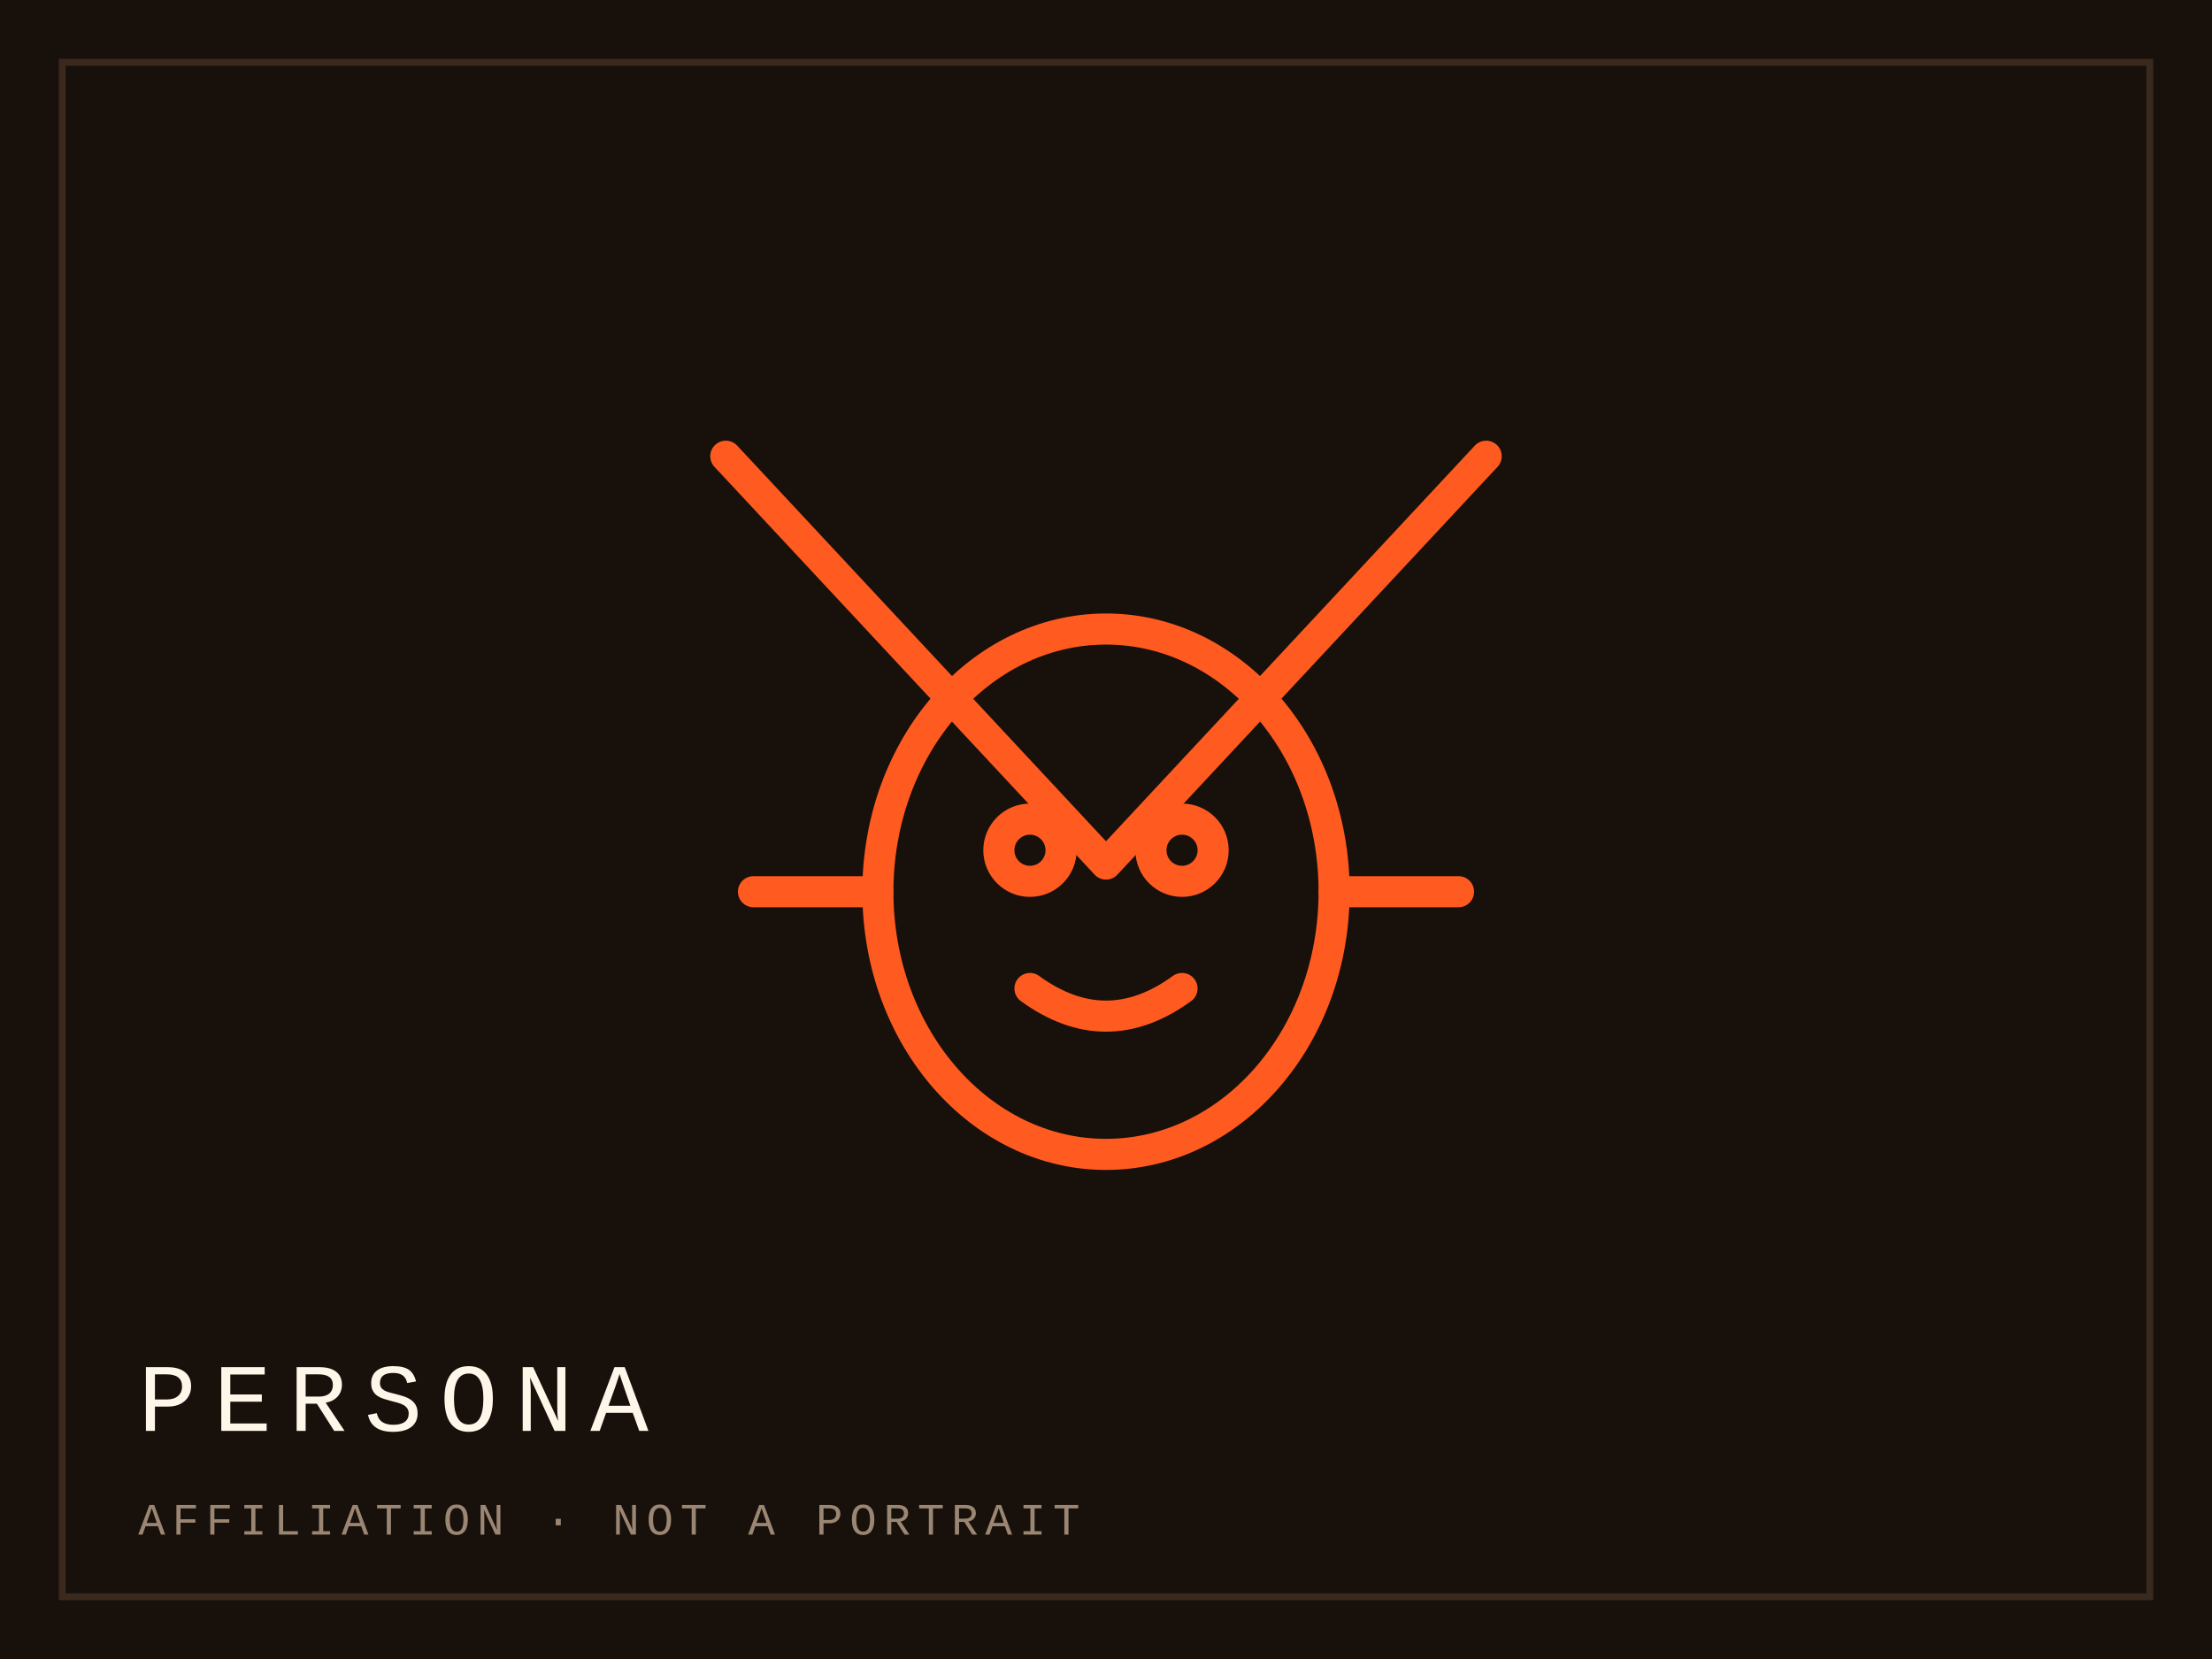
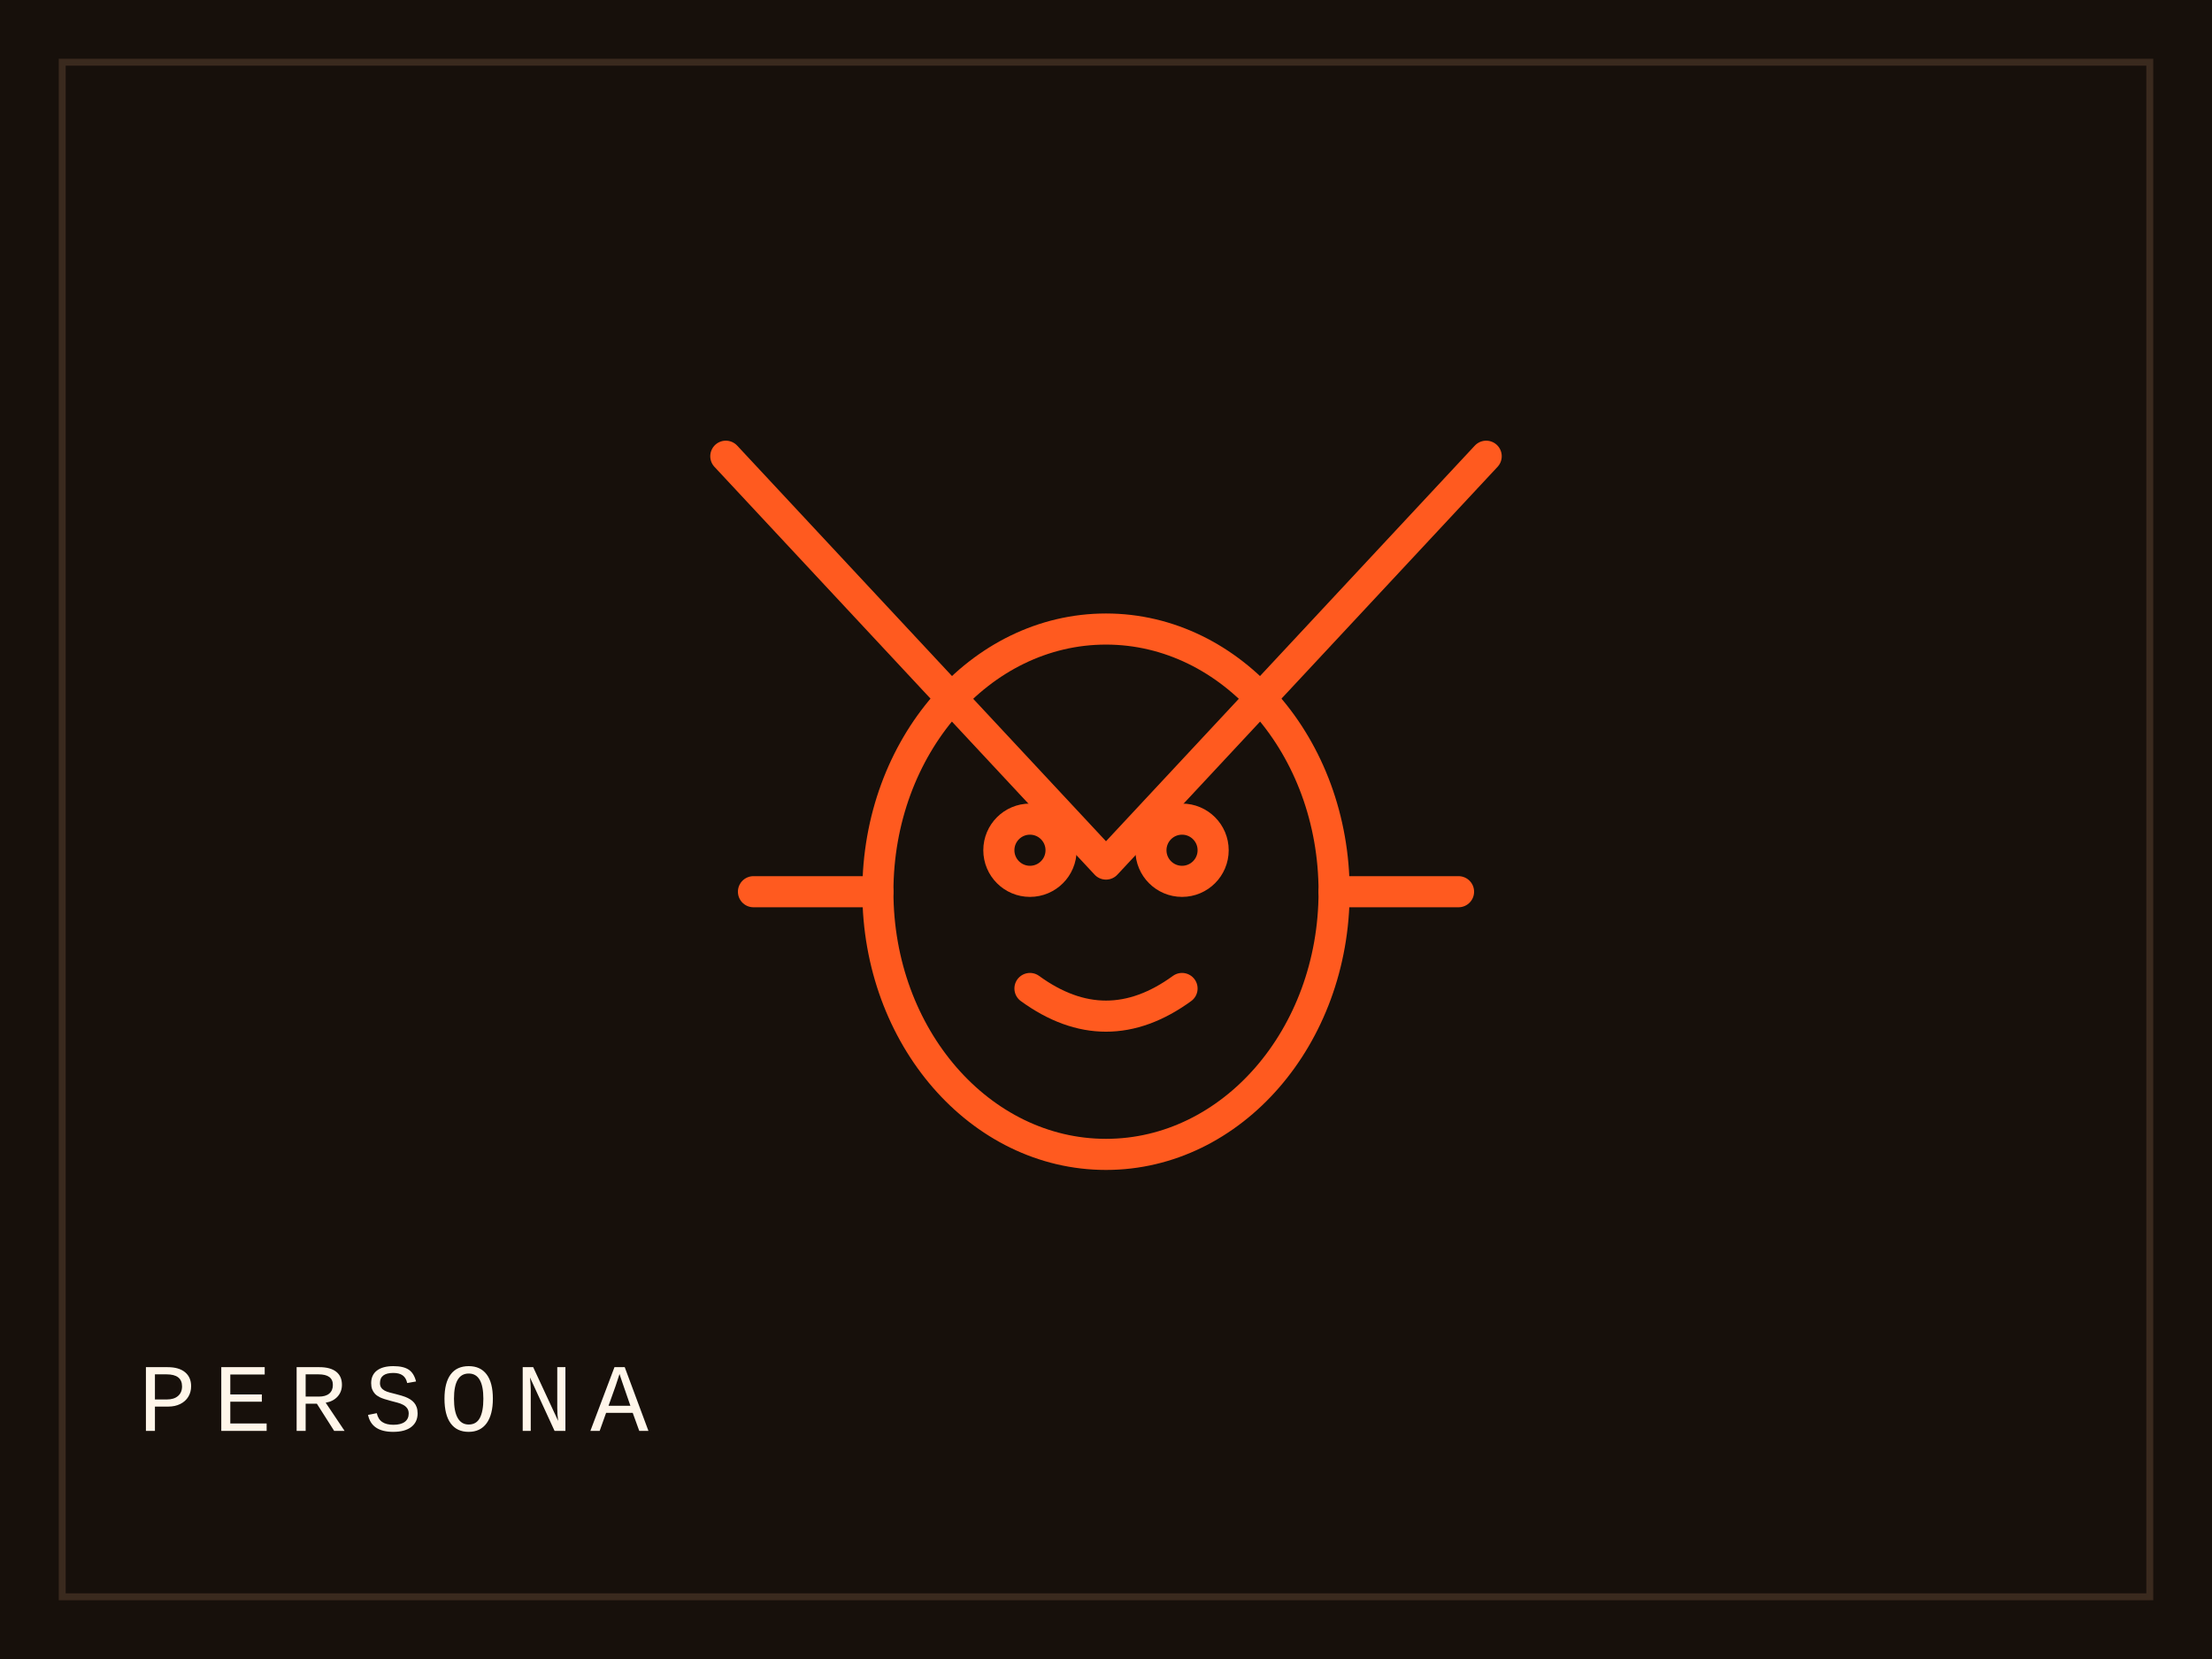
- <svg xmlns="http://www.w3.org/2000/svg" viewBox="0 0 640 480" role="img" aria-label="PERSONA affiliation mark">
+ <svg xmlns="http://www.w3.org/2000/svg" viewBox="0 0 640 480" role="img" aria-label="PERSONA mark">
  <rect width="640" height="480" fill="#17100b" />
  <rect x="18" y="18" width="604" height="444" fill="none" stroke="#3a2a1e" stroke-width="2" />
  <g fill="none" stroke="#ff5a1f" stroke-width="9" stroke-linecap="round" stroke-linejoin="round">
    <path d="M210 132 L320 250 L430 132" />
    <ellipse cx="320" cy="258" rx="66" ry="76" />
    <circle cx="298" cy="246" r="9" />
    <circle cx="342" cy="246" r="9" />
    <path d="M298 286 Q320 302 342 286" />
    <line x1="254" y1="258" x2="218" y2="258" />
    <line x1="386" y1="258" x2="422" y2="258" />
  </g>
  <text x="40" y="414" fill="#fff6ea" font-family="'Courier New', monospace" font-size="28" letter-spacing="5">PERSONA</text>
-   <text x="40" y="444" fill="#9a8672" font-family="'Courier New', monospace" font-size="13" letter-spacing="2">AFFILIATION · NOT A PORTRAIT</text>
</svg>
